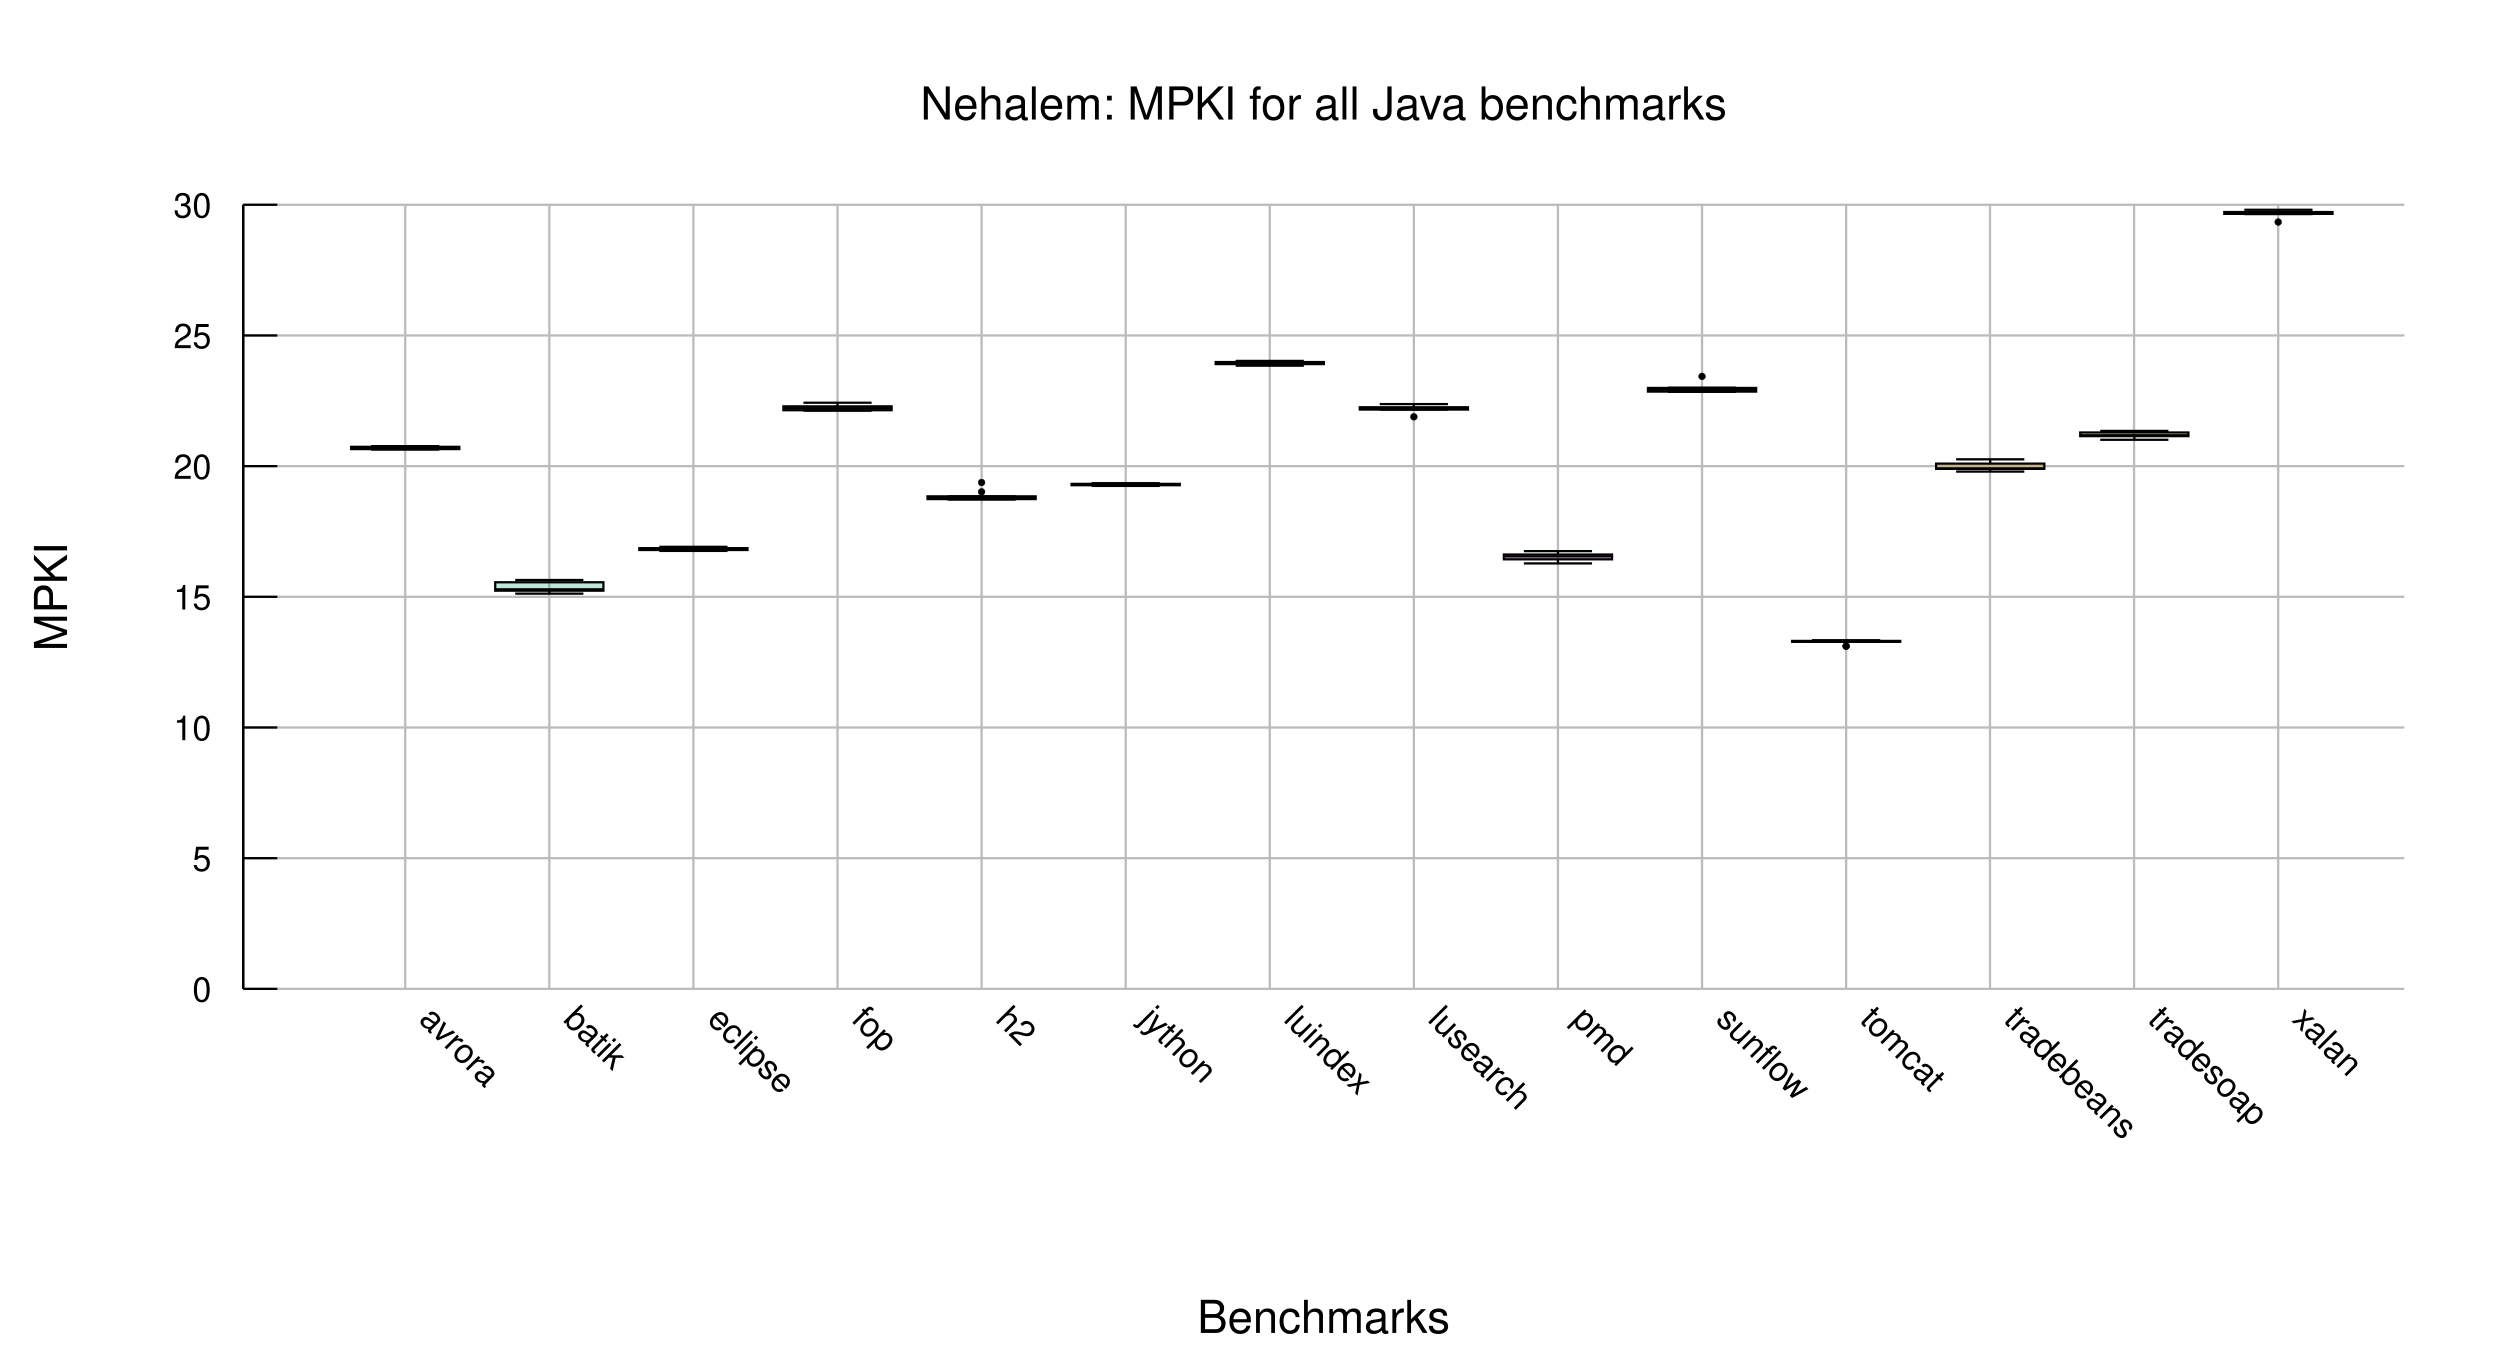
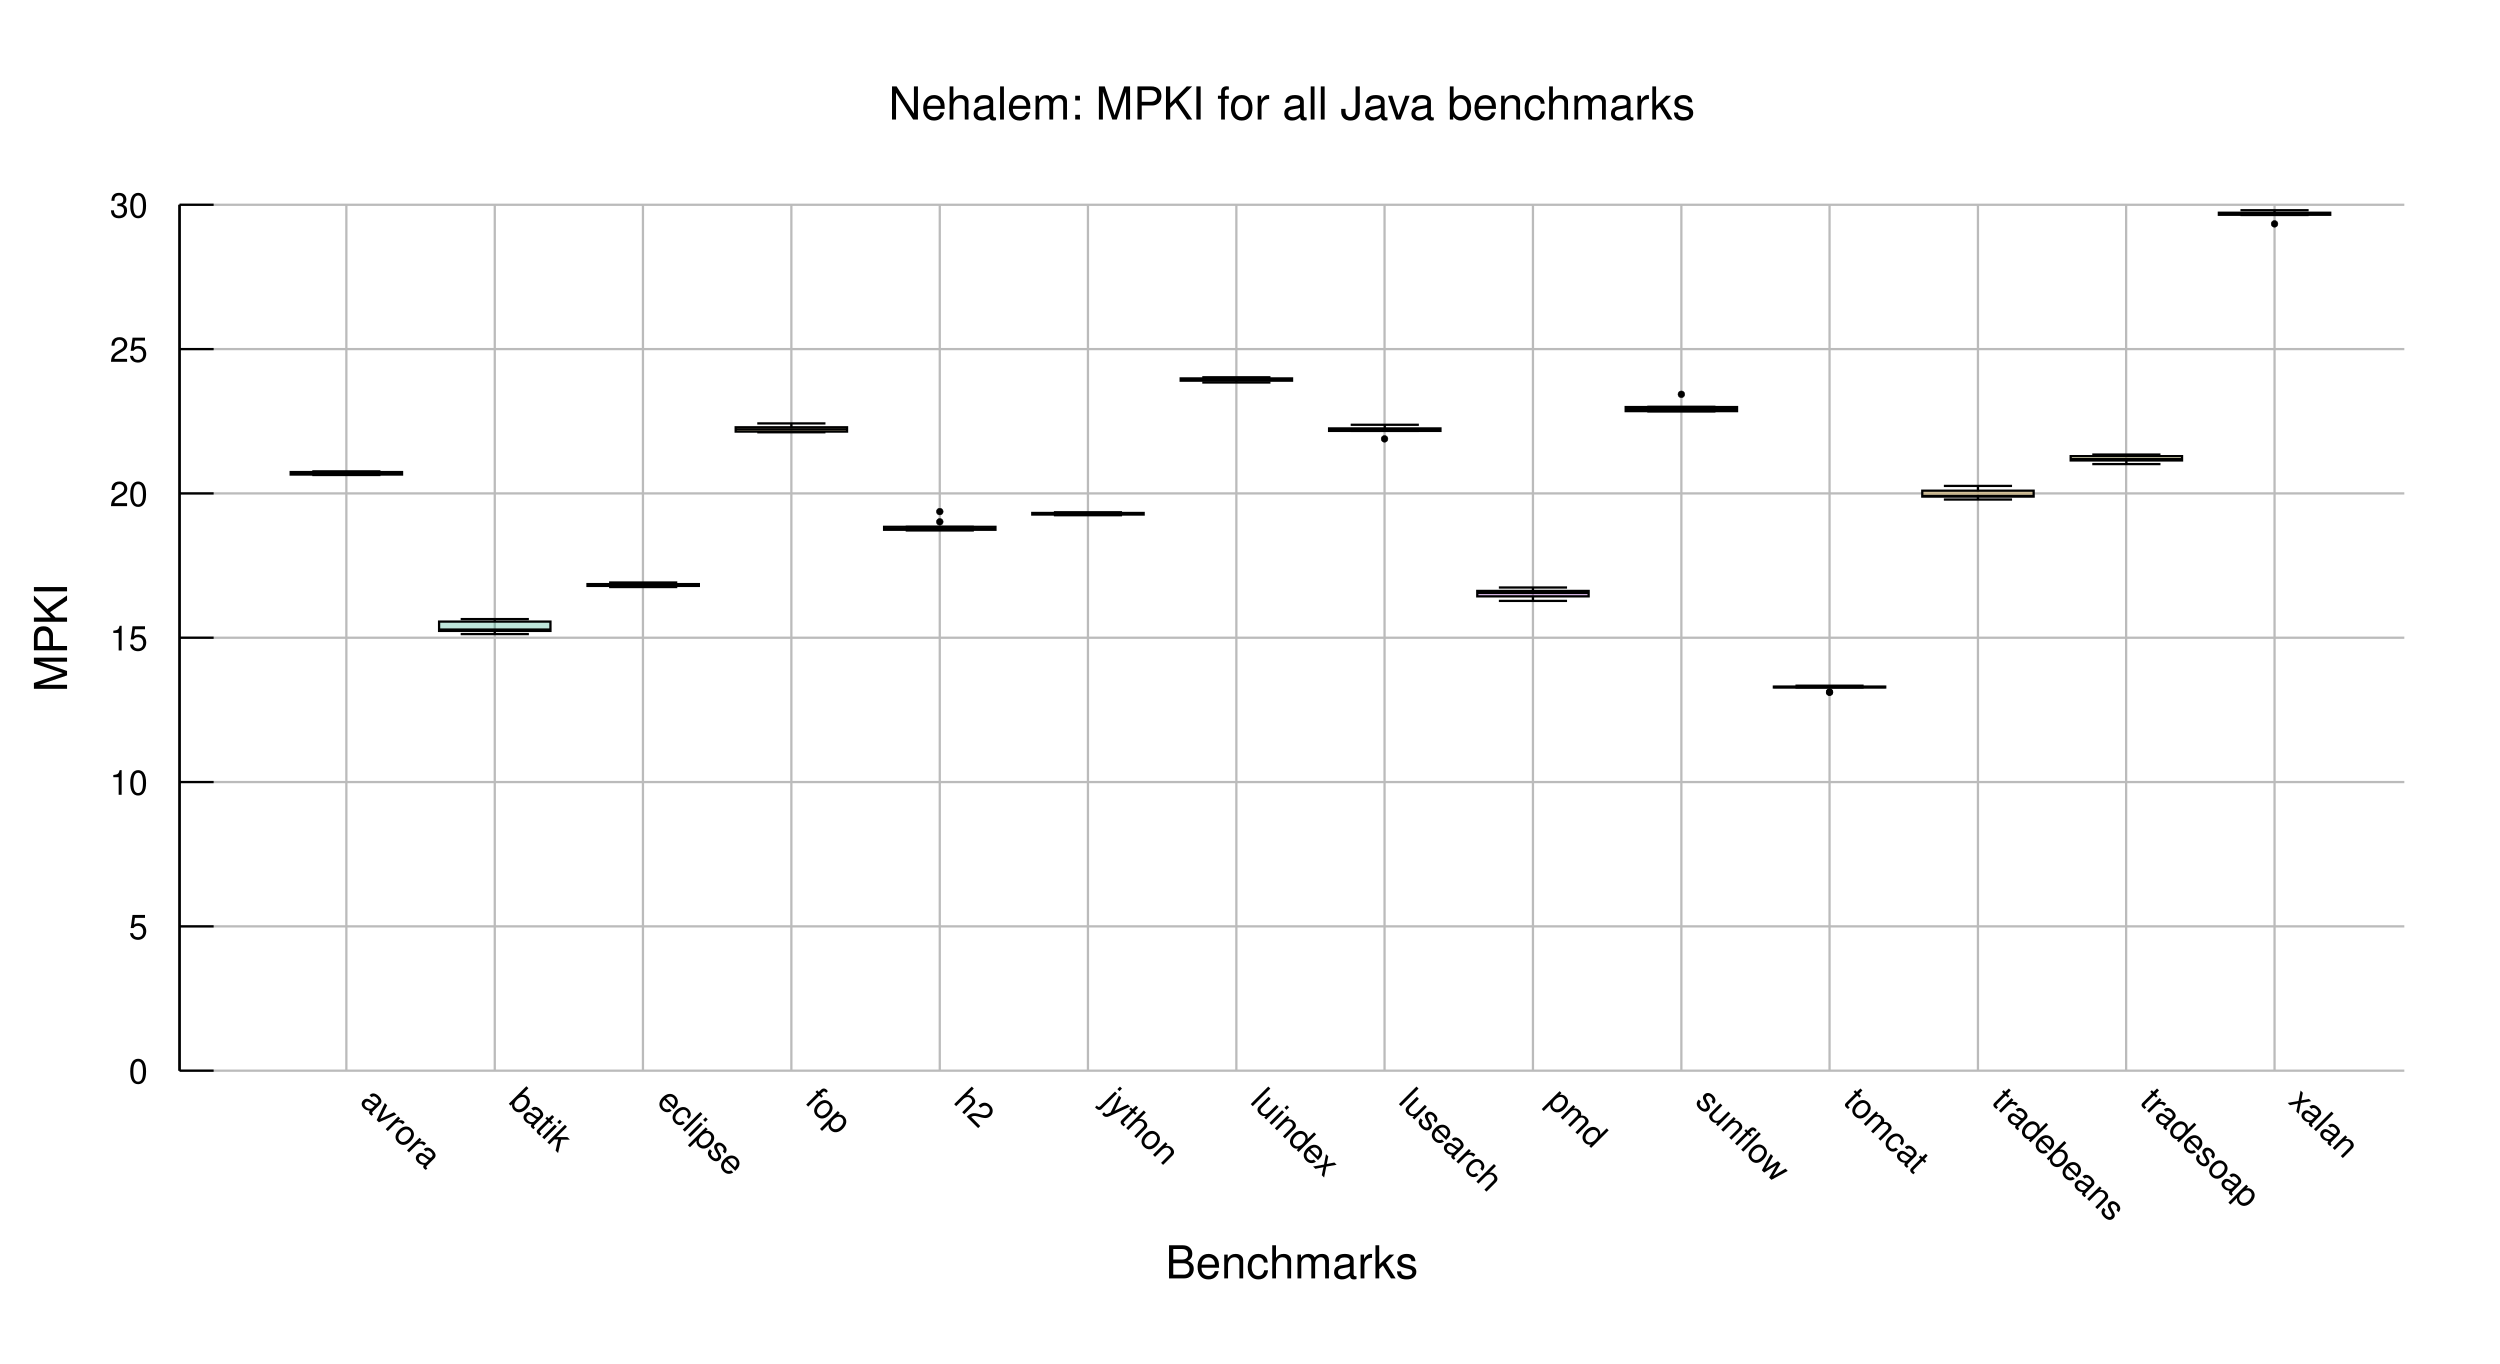
<svg xmlns="http://www.w3.org/2000/svg" xmlns:xlink="http://www.w3.org/1999/xlink" width="1100" height="600" viewBox="0 0 1100 600">
  <g id="gnuplot_canvas">
    <rect x="0" y="0" width="1100" height="600" fill="none" />
    <defs>
      <circle id="gpDot" r="0.5" stroke-width="0.5" />
      <path id="gpPt0" stroke-width="0.133" stroke="currentColor" d="M-1,0 h2 M0,-1 v2" />
      <path id="gpPt1" stroke-width="0.133" stroke="currentColor" d="M-1,-1 L1,1 M1,-1 L-1,1" />
      <path id="gpPt2" stroke-width="0.133" stroke="currentColor" d="M-1,0 L1,0 M0,-1 L0,1 M-1,-1 L1,1 M-1,1 L1,-1" />
      <rect id="gpPt3" stroke-width="0.133" stroke="currentColor" x="-1" y="-1" width="2" height="2" />
      <rect id="gpPt4" stroke-width="0.133" stroke="currentColor" fill="currentColor" x="-1" y="-1" width="2" height="2" />
      <circle id="gpPt5" stroke-width="0.133" stroke="currentColor" cx="0" cy="0" r="1" />
      <use xlink:href="#gpPt5" id="gpPt6" fill="currentColor" stroke="none" />
      <path id="gpPt7" stroke-width="0.133" stroke="currentColor" d="M0,-1.33 L-1.33,0.67 L1.33,0.67 z" />
      <use xlink:href="#gpPt7" id="gpPt8" fill="currentColor" stroke="none" />
      <use xlink:href="#gpPt7" id="gpPt9" stroke="currentColor" transform="rotate(180)" />
      <use xlink:href="#gpPt9" id="gpPt10" fill="currentColor" stroke="none" />
      <use xlink:href="#gpPt3" id="gpPt11" stroke="currentColor" transform="rotate(45)" />
      <use xlink:href="#gpPt11" id="gpPt12" fill="currentColor" stroke="none" />
      <path id="gpPt13" stroke-width="0.133" stroke="currentColor" d="M0,1.330 L1.265,0.411 L0.782,-1.067 L-0.782,-1.076 L-1.265,0.411 z" />
      <use xlink:href="#gpPt13" id="gpPt14" fill="currentColor" stroke="none" />
      <filter id="textbox" filterUnits="objectBoundingBox" x="0" y="0" height="1" width="1">
        <feFlood flood-color="white" flood-opacity="1" result="bgnd" />
        <feComposite in="SourceGraphic" in2="bgnd" operator="atop" />
      </filter>
      <filter id="greybox" filterUnits="objectBoundingBox" x="0" y="0" height="1" width="1">
        <feFlood flood-color="lightgrey" flood-opacity="1" result="grey" />
        <feComposite in="SourceGraphic" in2="grey" operator="atop" />
      </filter>
    </defs>
    <g fill="none" color="white" stroke="black" stroke-width="1.00" stroke-linecap="butt" stroke-linejoin="miter">
</g>
    <g fill="none" color="black" stroke="currentColor" stroke-width="1.00" stroke-linecap="butt" stroke-linejoin="miter">
</g>
    <g fill="none" color="black" stroke="currentColor" stroke-width="1.00" stroke-linecap="butt" stroke-linejoin="miter">
-       <path stroke="rgb(187, 187, 187)" class="gridline" d="M107.0,435.1 L1057.9,435.1  " />
-     </g>
-     <g fill="none" color="black" stroke="currentColor" stroke-width="1.00" stroke-linecap="butt" stroke-linejoin="miter">
-       <path stroke="black" d="M107.0,435.1 L122.0,435.1  " />
-       <g transform="translate(93.0,440.7)" stroke="none" fill="black" font-family="Helvetica" font-size="15.00" text-anchor="end">
+       <path stroke="rgb(187, 187, 187)" class="gridline" d="M79.0,471.1 L1057.9,471.1  " />
+     </g>
+     <g fill="none" color="black" stroke="currentColor" stroke-width="1.00" stroke-linecap="butt" stroke-linejoin="miter">
+       <path stroke="black" d="M79.0,471.1 L94.0,471.1  " />
+       <g transform="translate(65.0,476.7)" stroke="none" fill="black" font-family="Helvetica" font-size="15.00" text-anchor="end">
        <text>
          <tspan font-family="Helvetica"> 0</tspan>
        </text>
      </g>
    </g>
    <g fill="none" color="black" stroke="currentColor" stroke-width="1.00" stroke-linecap="butt" stroke-linejoin="miter">
</g>
    <g fill="none" color="black" stroke="currentColor" stroke-width="1.00" stroke-linecap="butt" stroke-linejoin="miter">
-       <path stroke="rgb(187, 187, 187)" class="gridline" d="M107.0,377.6 L1057.9,377.6  " />
-     </g>
-     <g fill="none" color="black" stroke="currentColor" stroke-width="1.00" stroke-linecap="butt" stroke-linejoin="miter">
-       <path stroke="black" d="M107.0,377.6 L122.0,377.6  " />
-       <g transform="translate(93.0,383.2)" stroke="none" fill="black" font-family="Helvetica" font-size="15.00" text-anchor="end">
+       <path stroke="rgb(187, 187, 187)" class="gridline" d="M79.0,407.6 L1057.9,407.6  " />
+     </g>
+     <g fill="none" color="black" stroke="currentColor" stroke-width="1.00" stroke-linecap="butt" stroke-linejoin="miter">
+       <path stroke="black" d="M79.0,407.6 L94.0,407.6  " />
+       <g transform="translate(65.0,413.2)" stroke="none" fill="black" font-family="Helvetica" font-size="15.00" text-anchor="end">
        <text>
          <tspan font-family="Helvetica"> 5</tspan>
        </text>
      </g>
    </g>
    <g fill="none" color="black" stroke="currentColor" stroke-width="1.00" stroke-linecap="butt" stroke-linejoin="miter">
</g>
    <g fill="none" color="black" stroke="currentColor" stroke-width="1.00" stroke-linecap="butt" stroke-linejoin="miter">
-       <path stroke="rgb(187, 187, 187)" class="gridline" d="M107.0,320.1 L1057.9,320.1  " />
-     </g>
-     <g fill="none" color="black" stroke="currentColor" stroke-width="1.00" stroke-linecap="butt" stroke-linejoin="miter">
-       <path stroke="black" d="M107.0,320.1 L122.0,320.1  " />
-       <g transform="translate(93.0,325.7)" stroke="none" fill="black" font-family="Helvetica" font-size="15.00" text-anchor="end">
+       <path stroke="rgb(187, 187, 187)" class="gridline" d="M79.0,344.1 L1057.9,344.1  " />
+     </g>
+     <g fill="none" color="black" stroke="currentColor" stroke-width="1.00" stroke-linecap="butt" stroke-linejoin="miter">
+       <path stroke="black" d="M79.0,344.1 L94.0,344.1  " />
+       <g transform="translate(65.0,349.7)" stroke="none" fill="black" font-family="Helvetica" font-size="15.00" text-anchor="end">
        <text>
          <tspan font-family="Helvetica"> 10</tspan>
        </text>
      </g>
    </g>
    <g fill="none" color="black" stroke="currentColor" stroke-width="1.00" stroke-linecap="butt" stroke-linejoin="miter">
</g>
    <g fill="none" color="black" stroke="currentColor" stroke-width="1.00" stroke-linecap="butt" stroke-linejoin="miter">
-       <path stroke="rgb(187, 187, 187)" class="gridline" d="M107.0,262.6 L1057.9,262.6  " />
-     </g>
-     <g fill="none" color="black" stroke="currentColor" stroke-width="1.00" stroke-linecap="butt" stroke-linejoin="miter">
-       <path stroke="black" d="M107.0,262.6 L122.0,262.6  " />
-       <g transform="translate(93.0,268.2)" stroke="none" fill="black" font-family="Helvetica" font-size="15.00" text-anchor="end">
+       <path stroke="rgb(187, 187, 187)" class="gridline" d="M79.0,280.6 L1057.9,280.6  " />
+     </g>
+     <g fill="none" color="black" stroke="currentColor" stroke-width="1.00" stroke-linecap="butt" stroke-linejoin="miter">
+       <path stroke="black" d="M79.0,280.6 L94.0,280.6  " />
+       <g transform="translate(65.0,286.2)" stroke="none" fill="black" font-family="Helvetica" font-size="15.00" text-anchor="end">
        <text>
          <tspan font-family="Helvetica"> 15</tspan>
        </text>
      </g>
    </g>
    <g fill="none" color="black" stroke="currentColor" stroke-width="1.00" stroke-linecap="butt" stroke-linejoin="miter">
</g>
    <g fill="none" color="black" stroke="currentColor" stroke-width="1.00" stroke-linecap="butt" stroke-linejoin="miter">
-       <path stroke="rgb(187, 187, 187)" class="gridline" d="M107.0,205.1 L1057.9,205.1  " />
-     </g>
-     <g fill="none" color="black" stroke="currentColor" stroke-width="1.00" stroke-linecap="butt" stroke-linejoin="miter">
-       <path stroke="black" d="M107.0,205.1 L122.0,205.1  " />
-       <g transform="translate(93.0,210.7)" stroke="none" fill="black" font-family="Helvetica" font-size="15.00" text-anchor="end">
+       <path stroke="rgb(187, 187, 187)" class="gridline" d="M79.0,217.1 L1057.9,217.1  " />
+     </g>
+     <g fill="none" color="black" stroke="currentColor" stroke-width="1.00" stroke-linecap="butt" stroke-linejoin="miter">
+       <path stroke="black" d="M79.0,217.1 L94.0,217.1  " />
+       <g transform="translate(65.0,222.7)" stroke="none" fill="black" font-family="Helvetica" font-size="15.00" text-anchor="end">
        <text>
          <tspan font-family="Helvetica"> 20</tspan>
        </text>
      </g>
    </g>
    <g fill="none" color="black" stroke="currentColor" stroke-width="1.00" stroke-linecap="butt" stroke-linejoin="miter">
</g>
    <g fill="none" color="black" stroke="currentColor" stroke-width="1.00" stroke-linecap="butt" stroke-linejoin="miter">
-       <path stroke="rgb(187, 187, 187)" class="gridline" d="M107.0,147.6 L1057.9,147.6  " />
-     </g>
-     <g fill="none" color="black" stroke="currentColor" stroke-width="1.00" stroke-linecap="butt" stroke-linejoin="miter">
-       <path stroke="black" d="M107.0,147.6 L122.0,147.6  " />
-       <g transform="translate(93.0,153.2)" stroke="none" fill="black" font-family="Helvetica" font-size="15.00" text-anchor="end">
+       <path stroke="rgb(187, 187, 187)" class="gridline" d="M79.0,153.6 L1057.9,153.6  " />
+     </g>
+     <g fill="none" color="black" stroke="currentColor" stroke-width="1.00" stroke-linecap="butt" stroke-linejoin="miter">
+       <path stroke="black" d="M79.0,153.6 L94.0,153.6  " />
+       <g transform="translate(65.0,159.2)" stroke="none" fill="black" font-family="Helvetica" font-size="15.00" text-anchor="end">
        <text>
          <tspan font-family="Helvetica"> 25</tspan>
        </text>
      </g>
    </g>
    <g fill="none" color="black" stroke="currentColor" stroke-width="1.00" stroke-linecap="butt" stroke-linejoin="miter">
</g>
    <g fill="none" color="black" stroke="currentColor" stroke-width="1.00" stroke-linecap="butt" stroke-linejoin="miter">
-       <path stroke="rgb(187, 187, 187)" class="gridline" d="M107.0,90.1 L1057.9,90.1  " />
-     </g>
-     <g fill="none" color="black" stroke="currentColor" stroke-width="1.00" stroke-linecap="butt" stroke-linejoin="miter">
-       <path stroke="black" d="M107.0,90.1 L122.0,90.1  " />
-       <g transform="translate(93.0,95.7)" stroke="none" fill="black" font-family="Helvetica" font-size="15.00" text-anchor="end">
+       <path stroke="rgb(187, 187, 187)" class="gridline" d="M79.0,90.1 L1057.9,90.1  " />
+     </g>
+     <g fill="none" color="black" stroke="currentColor" stroke-width="1.00" stroke-linecap="butt" stroke-linejoin="miter">
+       <path stroke="black" d="M79.0,90.1 L94.0,90.1  " />
+       <g transform="translate(65.0,95.7)" stroke="none" fill="black" font-family="Helvetica" font-size="15.00" text-anchor="end">
        <text>
          <tspan font-family="Helvetica"> 30</tspan>
        </text>
      </g>
    </g>
    <g fill="none" color="black" stroke="currentColor" stroke-width="1.00" stroke-linecap="butt" stroke-linejoin="miter">
</g>
    <g fill="none" color="black" stroke="currentColor" stroke-width="1.00" stroke-linecap="butt" stroke-linejoin="miter">
-       <path stroke="rgb(187, 187, 187)" class="gridline" d="M178.3,435.1 L178.3,90.1  " />
-     </g>
-     <g fill="none" color="black" stroke="currentColor" stroke-width="1.00" stroke-linecap="butt" stroke-linejoin="miter">
-       <path stroke="black" d="M178.3,435.1  " />
-       <g transform="translate(183.9,449.1) rotate(45)" stroke="none" fill="black" font-family="Helvetica" font-size="15.00" text-anchor="start">
+       <path stroke="rgb(187, 187, 187)" class="gridline" d="M152.4,471.1 L152.4,90.1  " />
+     </g>
+     <g fill="none" color="black" stroke="currentColor" stroke-width="1.00" stroke-linecap="butt" stroke-linejoin="miter">
+       <path stroke="black" d="M152.4,471.1  " />
+       <g transform="translate(158.0,485.1) rotate(45)" stroke="none" fill="black" font-family="Helvetica" font-size="15.00" text-anchor="start">
        <text>avrora</text>
      </g>
    </g>
    <g fill="none" color="black" stroke="currentColor" stroke-width="1.00" stroke-linecap="butt" stroke-linejoin="miter">
</g>
    <g fill="none" color="black" stroke="currentColor" stroke-width="1.00" stroke-linecap="butt" stroke-linejoin="miter">
-       <path stroke="rgb(187, 187, 187)" class="gridline" d="M241.7,435.1 L241.7,90.1  " />
-     </g>
-     <g fill="none" color="black" stroke="currentColor" stroke-width="1.00" stroke-linecap="butt" stroke-linejoin="miter">
-       <path stroke="black" d="M241.7,435.1  " />
-       <g transform="translate(247.3,449.1) rotate(45)" stroke="none" fill="black" font-family="Helvetica" font-size="15.00" text-anchor="start">
+       <path stroke="rgb(187, 187, 187)" class="gridline" d="M217.7,471.1 L217.7,90.1  " />
+     </g>
+     <g fill="none" color="black" stroke="currentColor" stroke-width="1.00" stroke-linecap="butt" stroke-linejoin="miter">
+       <path stroke="black" d="M217.7,471.1  " />
+       <g transform="translate(223.3,485.1) rotate(45)" stroke="none" fill="black" font-family="Helvetica" font-size="15.00" text-anchor="start">
        <text>batik</text>
      </g>
    </g>
    <g fill="none" color="black" stroke="currentColor" stroke-width="1.00" stroke-linecap="butt" stroke-linejoin="miter">
</g>
    <g fill="none" color="black" stroke="currentColor" stroke-width="1.00" stroke-linecap="butt" stroke-linejoin="miter">
-       <path stroke="rgb(187, 187, 187)" class="gridline" d="M305.1,435.1 L305.1,90.1  " />
-     </g>
-     <g fill="none" color="black" stroke="currentColor" stroke-width="1.00" stroke-linecap="butt" stroke-linejoin="miter">
-       <path stroke="black" d="M305.1,435.1  " />
-       <g transform="translate(310.7,449.1) rotate(45)" stroke="none" fill="black" font-family="Helvetica" font-size="15.00" text-anchor="start">
+       <path stroke="rgb(187, 187, 187)" class="gridline" d="M282.9,471.1 L282.9,90.1  " />
+     </g>
+     <g fill="none" color="black" stroke="currentColor" stroke-width="1.00" stroke-linecap="butt" stroke-linejoin="miter">
+       <path stroke="black" d="M282.9,471.1  " />
+       <g transform="translate(288.5,485.1) rotate(45)" stroke="none" fill="black" font-family="Helvetica" font-size="15.00" text-anchor="start">
        <text>eclipse</text>
      </g>
    </g>
    <g fill="none" color="black" stroke="currentColor" stroke-width="1.00" stroke-linecap="butt" stroke-linejoin="miter">
</g>
    <g fill="none" color="black" stroke="currentColor" stroke-width="1.00" stroke-linecap="butt" stroke-linejoin="miter">
-       <path stroke="rgb(187, 187, 187)" class="gridline" d="M368.5,435.1 L368.5,90.1  " />
-     </g>
-     <g fill="none" color="black" stroke="currentColor" stroke-width="1.00" stroke-linecap="butt" stroke-linejoin="miter">
-       <path stroke="black" d="M368.5,435.1  " />
-       <g transform="translate(374.1,449.1) rotate(45)" stroke="none" fill="black" font-family="Helvetica" font-size="15.00" text-anchor="start">
+       <path stroke="rgb(187, 187, 187)" class="gridline" d="M348.2,471.1 L348.2,90.1  " />
+     </g>
+     <g fill="none" color="black" stroke="currentColor" stroke-width="1.00" stroke-linecap="butt" stroke-linejoin="miter">
+       <path stroke="black" d="M348.2,471.1  " />
+       <g transform="translate(353.8,485.1) rotate(45)" stroke="none" fill="black" font-family="Helvetica" font-size="15.00" text-anchor="start">
        <text>fop</text>
      </g>
    </g>
    <g fill="none" color="black" stroke="currentColor" stroke-width="1.00" stroke-linecap="butt" stroke-linejoin="miter">
</g>
    <g fill="none" color="black" stroke="currentColor" stroke-width="1.00" stroke-linecap="butt" stroke-linejoin="miter">
-       <path stroke="rgb(187, 187, 187)" class="gridline" d="M431.9,435.1 L431.9,90.1  " />
-     </g>
-     <g fill="none" color="black" stroke="currentColor" stroke-width="1.00" stroke-linecap="butt" stroke-linejoin="miter">
-       <path stroke="black" d="M431.9,435.1  " />
-       <g transform="translate(437.5,449.1) rotate(45)" stroke="none" fill="black" font-family="Helvetica" font-size="15.00" text-anchor="start">
+       <path stroke="rgb(187, 187, 187)" class="gridline" d="M413.5,471.1 L413.5,90.1  " />
+     </g>
+     <g fill="none" color="black" stroke="currentColor" stroke-width="1.00" stroke-linecap="butt" stroke-linejoin="miter">
+       <path stroke="black" d="M413.5,471.1  " />
+       <g transform="translate(419.1,485.1) rotate(45)" stroke="none" fill="black" font-family="Helvetica" font-size="15.00" text-anchor="start">
        <text>h2</text>
      </g>
    </g>
    <g fill="none" color="black" stroke="currentColor" stroke-width="1.00" stroke-linecap="butt" stroke-linejoin="miter">
</g>
    <g fill="none" color="black" stroke="currentColor" stroke-width="1.00" stroke-linecap="butt" stroke-linejoin="miter">
-       <path stroke="rgb(187, 187, 187)" class="gridline" d="M495.3,435.1 L495.3,90.1  " />
-     </g>
-     <g fill="none" color="black" stroke="currentColor" stroke-width="1.00" stroke-linecap="butt" stroke-linejoin="miter">
-       <path stroke="black" d="M495.3,435.1  " />
-       <g transform="translate(500.9,449.1) rotate(45)" stroke="none" fill="black" font-family="Helvetica" font-size="15.00" text-anchor="start">
+       <path stroke="rgb(187, 187, 187)" class="gridline" d="M478.7,471.1 L478.7,90.1  " />
+     </g>
+     <g fill="none" color="black" stroke="currentColor" stroke-width="1.00" stroke-linecap="butt" stroke-linejoin="miter">
+       <path stroke="black" d="M478.7,471.1  " />
+       <g transform="translate(484.3,485.1) rotate(45)" stroke="none" fill="black" font-family="Helvetica" font-size="15.00" text-anchor="start">
        <text>jython</text>
      </g>
    </g>
    <g fill="none" color="black" stroke="currentColor" stroke-width="1.00" stroke-linecap="butt" stroke-linejoin="miter">
</g>
    <g fill="none" color="black" stroke="currentColor" stroke-width="1.00" stroke-linecap="butt" stroke-linejoin="miter">
-       <path stroke="rgb(187, 187, 187)" class="gridline" d="M558.7,435.1 L558.7,90.1  " />
-     </g>
-     <g fill="none" color="black" stroke="currentColor" stroke-width="1.00" stroke-linecap="butt" stroke-linejoin="miter">
-       <path stroke="black" d="M558.7,435.1  " />
-       <g transform="translate(564.3,449.1) rotate(45)" stroke="none" fill="black" font-family="Helvetica" font-size="15.00" text-anchor="start">
+       <path stroke="rgb(187, 187, 187)" class="gridline" d="M544.0,471.1 L544.0,90.1  " />
+     </g>
+     <g fill="none" color="black" stroke="currentColor" stroke-width="1.00" stroke-linecap="butt" stroke-linejoin="miter">
+       <path stroke="black" d="M544.0,471.1  " />
+       <g transform="translate(549.6,485.1) rotate(45)" stroke="none" fill="black" font-family="Helvetica" font-size="15.00" text-anchor="start">
        <text>luindex</text>
      </g>
    </g>
    <g fill="none" color="black" stroke="currentColor" stroke-width="1.00" stroke-linecap="butt" stroke-linejoin="miter">
</g>
    <g fill="none" color="black" stroke="currentColor" stroke-width="1.00" stroke-linecap="butt" stroke-linejoin="miter">
-       <path stroke="rgb(187, 187, 187)" class="gridline" d="M622.1,435.1 L622.1,90.1  " />
-     </g>
-     <g fill="none" color="black" stroke="currentColor" stroke-width="1.00" stroke-linecap="butt" stroke-linejoin="miter">
-       <path stroke="black" d="M622.1,435.1  " />
-       <g transform="translate(627.7,449.1) rotate(45)" stroke="none" fill="black" font-family="Helvetica" font-size="15.00" text-anchor="start">
+       <path stroke="rgb(187, 187, 187)" class="gridline" d="M609.2,471.1 L609.2,90.1  " />
+     </g>
+     <g fill="none" color="black" stroke="currentColor" stroke-width="1.00" stroke-linecap="butt" stroke-linejoin="miter">
+       <path stroke="black" d="M609.2,471.1  " />
+       <g transform="translate(614.8,485.1) rotate(45)" stroke="none" fill="black" font-family="Helvetica" font-size="15.00" text-anchor="start">
        <text>lusearch</text>
      </g>
    </g>
    <g fill="none" color="black" stroke="currentColor" stroke-width="1.00" stroke-linecap="butt" stroke-linejoin="miter">
</g>
    <g fill="none" color="black" stroke="currentColor" stroke-width="1.00" stroke-linecap="butt" stroke-linejoin="miter">
-       <path stroke="rgb(187, 187, 187)" class="gridline" d="M685.5,435.1 L685.5,90.1  " />
-     </g>
-     <g fill="none" color="black" stroke="currentColor" stroke-width="1.00" stroke-linecap="butt" stroke-linejoin="miter">
-       <path stroke="black" d="M685.5,435.1  " />
-       <g transform="translate(691.1,449.1) rotate(45)" stroke="none" fill="black" font-family="Helvetica" font-size="15.00" text-anchor="start">
+       <path stroke="rgb(187, 187, 187)" class="gridline" d="M674.5,471.1 L674.5,90.1  " />
+     </g>
+     <g fill="none" color="black" stroke="currentColor" stroke-width="1.00" stroke-linecap="butt" stroke-linejoin="miter">
+       <path stroke="black" d="M674.5,471.1  " />
+       <g transform="translate(680.1,485.1) rotate(45)" stroke="none" fill="black" font-family="Helvetica" font-size="15.00" text-anchor="start">
        <text>pmd</text>
      </g>
    </g>
    <g fill="none" color="black" stroke="currentColor" stroke-width="1.00" stroke-linecap="butt" stroke-linejoin="miter">
</g>
    <g fill="none" color="black" stroke="currentColor" stroke-width="1.00" stroke-linecap="butt" stroke-linejoin="miter">
-       <path stroke="rgb(187, 187, 187)" class="gridline" d="M748.9,435.1 L748.9,90.1  " />
-     </g>
-     <g fill="none" color="black" stroke="currentColor" stroke-width="1.00" stroke-linecap="butt" stroke-linejoin="miter">
-       <path stroke="black" d="M748.9,435.1  " />
-       <g transform="translate(754.5,449.1) rotate(45)" stroke="none" fill="black" font-family="Helvetica" font-size="15.00" text-anchor="start">
+       <path stroke="rgb(187, 187, 187)" class="gridline" d="M739.8,471.1 L739.8,90.1  " />
+     </g>
+     <g fill="none" color="black" stroke="currentColor" stroke-width="1.00" stroke-linecap="butt" stroke-linejoin="miter">
+       <path stroke="black" d="M739.8,471.1  " />
+       <g transform="translate(745.4,485.1) rotate(45)" stroke="none" fill="black" font-family="Helvetica" font-size="15.00" text-anchor="start">
        <text>sunflow</text>
      </g>
    </g>
    <g fill="none" color="black" stroke="currentColor" stroke-width="1.00" stroke-linecap="butt" stroke-linejoin="miter">
</g>
    <g fill="none" color="black" stroke="currentColor" stroke-width="1.00" stroke-linecap="butt" stroke-linejoin="miter">
-       <path stroke="rgb(187, 187, 187)" class="gridline" d="M812.3,435.1 L812.3,90.1  " />
-     </g>
-     <g fill="none" color="black" stroke="currentColor" stroke-width="1.00" stroke-linecap="butt" stroke-linejoin="miter">
-       <path stroke="black" d="M812.3,435.1  " />
-       <g transform="translate(817.9,449.1) rotate(45)" stroke="none" fill="black" font-family="Helvetica" font-size="15.00" text-anchor="start">
+       <path stroke="rgb(187, 187, 187)" class="gridline" d="M805.0,471.1 L805.0,90.1  " />
+     </g>
+     <g fill="none" color="black" stroke="currentColor" stroke-width="1.00" stroke-linecap="butt" stroke-linejoin="miter">
+       <path stroke="black" d="M805.0,471.1  " />
+       <g transform="translate(810.6,485.1) rotate(45)" stroke="none" fill="black" font-family="Helvetica" font-size="15.00" text-anchor="start">
        <text>tomcat</text>
      </g>
    </g>
    <g fill="none" color="black" stroke="currentColor" stroke-width="1.00" stroke-linecap="butt" stroke-linejoin="miter">
</g>
    <g fill="none" color="black" stroke="currentColor" stroke-width="1.00" stroke-linecap="butt" stroke-linejoin="miter">
-       <path stroke="rgb(187, 187, 187)" class="gridline" d="M875.6,435.1 L875.6,90.1  " />
-     </g>
-     <g fill="none" color="black" stroke="currentColor" stroke-width="1.00" stroke-linecap="butt" stroke-linejoin="miter">
-       <path stroke="black" d="M875.6,435.1  " />
-       <g transform="translate(881.2,449.1) rotate(45)" stroke="none" fill="black" font-family="Helvetica" font-size="15.00" text-anchor="start">
+       <path stroke="rgb(187, 187, 187)" class="gridline" d="M870.3,471.1 L870.3,90.1  " />
+     </g>
+     <g fill="none" color="black" stroke="currentColor" stroke-width="1.00" stroke-linecap="butt" stroke-linejoin="miter">
+       <path stroke="black" d="M870.3,471.1  " />
+       <g transform="translate(875.9,485.1) rotate(45)" stroke="none" fill="black" font-family="Helvetica" font-size="15.00" text-anchor="start">
        <text>tradebeans</text>
      </g>
    </g>
    <g fill="none" color="black" stroke="currentColor" stroke-width="1.00" stroke-linecap="butt" stroke-linejoin="miter">
</g>
    <g fill="none" color="black" stroke="currentColor" stroke-width="1.00" stroke-linecap="butt" stroke-linejoin="miter">
-       <path stroke="rgb(187, 187, 187)" class="gridline" d="M939.0,435.1 L939.0,90.1  " />
-     </g>
-     <g fill="none" color="black" stroke="currentColor" stroke-width="1.00" stroke-linecap="butt" stroke-linejoin="miter">
-       <path stroke="black" d="M939.0,435.1  " />
-       <g transform="translate(944.6,449.1) rotate(45)" stroke="none" fill="black" font-family="Helvetica" font-size="15.00" text-anchor="start">
+       <path stroke="rgb(187, 187, 187)" class="gridline" d="M935.5,471.1 L935.5,90.1  " />
+     </g>
+     <g fill="none" color="black" stroke="currentColor" stroke-width="1.00" stroke-linecap="butt" stroke-linejoin="miter">
+       <path stroke="black" d="M935.5,471.1  " />
+       <g transform="translate(941.1,485.1) rotate(45)" stroke="none" fill="black" font-family="Helvetica" font-size="15.00" text-anchor="start">
        <text>tradesoap</text>
      </g>
    </g>
    <g fill="none" color="black" stroke="currentColor" stroke-width="1.00" stroke-linecap="butt" stroke-linejoin="miter">
</g>
    <g fill="none" color="black" stroke="currentColor" stroke-width="1.00" stroke-linecap="butt" stroke-linejoin="miter">
-       <path stroke="rgb(187, 187, 187)" class="gridline" d="M1002.4,435.1 L1002.4,90.1  " />
-     </g>
-     <g fill="none" color="black" stroke="currentColor" stroke-width="1.00" stroke-linecap="butt" stroke-linejoin="miter">
-       <path stroke="black" d="M1002.4,435.1  " />
-       <g transform="translate(1008.0,449.1) rotate(45)" stroke="none" fill="black" font-family="Helvetica" font-size="15.00" text-anchor="start">
+       <path stroke="rgb(187, 187, 187)" class="gridline" d="M1000.8,471.1 L1000.8,90.1  " />
+     </g>
+     <g fill="none" color="black" stroke="currentColor" stroke-width="1.00" stroke-linecap="butt" stroke-linejoin="miter">
+       <path stroke="black" d="M1000.8,471.1  " />
+       <g transform="translate(1006.4,485.1) rotate(45)" stroke="none" fill="black" font-family="Helvetica" font-size="15.00" text-anchor="start">
        <text>xalan</text>
      </g>
    </g>
    <g fill="none" color="black" stroke="currentColor" stroke-width="1.00" stroke-linecap="butt" stroke-linejoin="miter">
</g>
    <g fill="none" color="black" stroke="currentColor" stroke-width="1.00" stroke-linecap="butt" stroke-linejoin="miter">
-       <path stroke="black" d="M107.0,90.1 L107.0,435.1 M1057.9,435.1 M1057.9,90.1 M107.0,90.1  " />
-     </g>
-     <g fill="none" color="black" stroke="currentColor" stroke-width="1.00" stroke-linecap="butt" stroke-linejoin="miter">
-       <g transform="translate(29.5,262.6) rotate(270)" stroke="none" fill="black" font-family="Helvetica" font-size="20.00" text-anchor="middle">
+       <path stroke="black" d="M79.0,90.1 L79.0,471.1 M1057.9,471.1 M1057.9,90.1 M79.0,90.1  " />
+     </g>
+     <g fill="none" color="black" stroke="currentColor" stroke-width="1.00" stroke-linecap="butt" stroke-linejoin="miter">
+       <g transform="translate(29.5,280.6) rotate(270)" stroke="none" fill="black" font-family="Helvetica" font-size="20.00" text-anchor="middle">
        <text>
          <tspan font-family="Helvetica">MPKI</tspan>
        </text>
      </g>
    </g>
    <g fill="none" color="black" stroke="currentColor" stroke-width="1.00" stroke-linecap="butt" stroke-linejoin="miter">
-       <g transform="translate(582.4,586.5)" stroke="none" fill="black" font-family="Helvetica" font-size="20.00" text-anchor="middle">
+       <g transform="translate(568.4,562.5)" stroke="none" fill="black" font-family="Helvetica" font-size="20.00" text-anchor="middle">
        <text>
          <tspan font-family="Helvetica">Benchmarks</tspan>
        </text>
      </g>
    </g>
    <g fill="none" color="black" stroke="currentColor" stroke-width="1.00" stroke-linecap="butt" stroke-linejoin="miter">
-       <g transform="translate(582.4,52.6)" stroke="none" fill="black" font-family="Helvetica" font-size="20.00" text-anchor="middle">
+       <g transform="translate(568.4,52.6)" stroke="none" fill="black" font-family="Helvetica" font-size="20.00" text-anchor="middle">
        <text>Nehalem: MPKI for all Java benchmarks</text>
      </g>
    </g>
    <g id="gnuplot_plot_1">
      <g fill="none" color="black" stroke="currentColor" stroke-width="1.00" stroke-linecap="butt" stroke-linejoin="miter">
</g>
      <g fill="none" color="black" stroke="currentColor" stroke-width="1.00" stroke-linecap="butt" stroke-linejoin="miter">
        <g stroke="none" shape-rendering="crispEdges">
-           <polygon fill="rgb(148,   0, 211)" fill-opacity="0.25" points="154.5,197.6 202.1,197.6 202.1,196.6 154.5,196.6 " />
-         </g>
-         <path stroke="black" d="M178.3,197.8 L178.3,197.6 M178.3,196.6 L178.3,196.3 M154.5,197.6 L202.1,197.6 L202.1,196.6 L154.5,196.6   L154.5,197.6 Z  " />
-         <path stroke="black" d="M163.3,196.3 L193.3,196.3 M163.3,197.8 L193.3,197.8 M154.5,197.0 L202.1,197.0  " />
+           <polygon fill="rgb(148,   0, 211)" fill-opacity="0.25" points="127.9,208.8 176.9,208.8 176.9,207.7 127.9,207.7 " />
+         </g>
+         <path stroke="black" d="M152.4,209.0 L152.4,208.8 M152.4,207.7 L152.4,207.4 M127.9,208.8 L176.9,208.8 L176.9,207.7 L127.9,207.7   L127.9,208.8 Z  " />
+         <path stroke="black" d="M137.4,207.4 L167.4,207.4 M137.4,209.0 L167.4,209.0 M127.9,208.1 L176.9,208.1  " />
      </g>
    </g>
    <g id="gnuplot_plot_2">
      <g fill="none" color="black" stroke="currentColor" stroke-width="1.00" stroke-linecap="butt" stroke-linejoin="miter">
</g>
      <g fill="none" color="black" stroke="currentColor" stroke-width="1.00" stroke-linecap="butt" stroke-linejoin="miter">
        <g stroke="none" shape-rendering="crispEdges">
-           <polygon fill="rgb(  0, 158, 115)" fill-opacity="0.25" points="217.9,259.9 265.5,259.9 265.5,256.2 217.9,256.2 " />
-         </g>
-         <path stroke="black" d="M241.7,261.2 L241.7,259.9 M241.7,256.2 L241.7,255.2 M217.9,259.9 L265.5,259.9 L265.5,256.2 L217.9,256.2   L217.9,259.9 Z  " />
-         <path stroke="black" d="M226.7,255.2 L256.7,255.2 M226.7,261.2 L256.7,261.2 M217.9,259.3 L265.5,259.3  " />
+           <polygon fill="rgb(  0, 158, 115)" fill-opacity="0.25" points="193.2,277.6 242.2,277.6 242.2,273.5 193.2,273.5 " />
+         </g>
+         <path stroke="black" d="M217.7,279.0 L217.7,277.6 M217.7,273.5 L217.7,272.4 M193.2,277.6 L242.2,277.6 L242.2,273.5 L193.2,273.5   L193.2,277.6 Z  " />
+         <path stroke="black" d="M202.7,272.4 L232.7,272.4 M202.7,279.0 L232.7,279.0 M193.2,277.0 L242.2,277.0  " />
      </g>
    </g>
    <g id="gnuplot_plot_3">
      <g fill="none" color="black" stroke="currentColor" stroke-width="1.00" stroke-linecap="butt" stroke-linejoin="miter">
</g>
      <g fill="none" color="black" stroke="currentColor" stroke-width="1.00" stroke-linecap="butt" stroke-linejoin="miter">
        <g stroke="none" shape-rendering="crispEdges">
-           <polygon fill="rgb( 86, 180, 233)" fill-opacity="0.25" points="281.3,242.0 328.9,242.0 328.9,241.2 281.3,241.2 " />
-         </g>
-         <path stroke="black" d="M305.1,242.4 L305.1,242.0 M305.1,241.2 L305.1,240.6 M281.3,242.0 L328.9,242.0 L328.9,241.2 L281.3,241.2   L281.3,242.0 Z  " />
-         <path stroke="black" d="M290.1,240.6 L320.1,240.6 M290.1,242.4 L320.1,242.4 M281.3,241.4 L328.9,241.4  " />
+           <polygon fill="rgb( 86, 180, 233)" fill-opacity="0.25" points="258.5,257.8 307.5,257.8 307.5,257.0 258.5,257.0 " />
+         </g>
+         <path stroke="black" d="M283.0,258.3 L283.0,257.8 M283.0,257.0 L283.0,256.3 M258.5,257.8 L307.5,257.8 L307.5,257.0 L258.5,257.0   L258.5,257.8 Z  " />
+         <path stroke="black" d="M268.0,256.3 L298.0,256.3 M268.0,258.3 L298.0,258.3 M258.5,257.2 L307.5,257.2  " />
      </g>
    </g>
    <g id="gnuplot_plot_4">
      <g fill="none" color="black" stroke="currentColor" stroke-width="1.00" stroke-linecap="butt" stroke-linejoin="miter">
</g>
      <g fill="none" color="black" stroke="currentColor" stroke-width="1.00" stroke-linecap="butt" stroke-linejoin="miter">
        <g stroke="none" shape-rendering="crispEdges">
-           <polygon fill="rgb(230, 159,   0)" fill-opacity="0.25" points="344.7,180.5 392.3,180.5 392.3,178.8 344.7,178.8 " />
-         </g>
-         <path stroke="black" d="M368.5,180.7 L368.5,180.5 M368.5,178.8 L368.5,177.2 M344.7,180.5 L392.3,180.5 L392.3,178.8 L344.7,178.8   L344.7,180.5 Z  " />
-         <path stroke="black" d="M353.5,177.2 L383.5,177.2 M353.5,180.7 L383.5,180.7 M344.7,179.6 L392.3,179.6  " />
+           <polygon fill="rgb(230, 159,   0)" fill-opacity="0.25" points="323.7,189.9 372.7,189.9 372.7,188.0 323.7,188.0 " />
+         </g>
+         <path stroke="black" d="M348.2,190.2 L348.2,189.9 M348.2,188.0 L348.2,186.3 M323.7,189.9 L372.7,189.9 L372.7,188.0 L323.7,188.0   L323.7,189.9 Z  " />
+         <path stroke="black" d="M333.2,186.3 L363.2,186.3 M333.2,190.2 L363.2,190.2 M323.7,188.9 L372.7,188.9  " />
      </g>
    </g>
    <g id="gnuplot_plot_5">
      <g fill="none" color="black" stroke="currentColor" stroke-width="1.00" stroke-linecap="butt" stroke-linejoin="miter">
</g>
      <g fill="none" color="black" stroke="currentColor" stroke-width="1.00" stroke-linecap="butt" stroke-linejoin="miter">
        <g stroke="none" shape-rendering="crispEdges">
-           <polygon fill="rgb(240, 228,  66)" fill-opacity="0.25" points="408.1,219.6 455.7,219.6 455.7,218.4 408.1,218.4 " />
-         </g>
-         <path stroke="black" d="M431.9,219.8 L431.9,219.6 M431.9,218.4 M408.1,219.6 L455.7,219.6 L455.7,218.4 L408.1,218.4 L408.1,219.6   Z  " />
-         <path stroke="black" d="M416.9,218.4 L446.9,218.4 M416.9,219.8 L446.9,219.8 M408.1,219.1 L455.7,219.1  " />
-         <use xlink:href="#gpPt6" transform="translate(431.9,216.4) scale(1.50)" color="black" />
-         <use xlink:href="#gpPt6" transform="translate(431.9,212.3) scale(1.50)" color="black" />
+           <polygon fill="rgb(240, 228,  66)" fill-opacity="0.25" points="389.0,233.1 438.0,233.1 438.0,231.8 389.0,231.8 " />
+         </g>
+         <path stroke="black" d="M413.5,233.4 L413.5,233.1 M413.5,231.8 M389.0,233.1 L438.0,233.1 L438.0,231.8 L389.0,231.8 L389.0,233.1   Z  " />
+         <path stroke="black" d="M398.5,231.8 L428.5,231.8 M398.5,233.4 L428.5,233.4 M389.0,232.6 L438.0,232.6  " />
+         <use xlink:href="#gpPt6" transform="translate(413.5,229.6) scale(1.50)" color="black" />
+         <use xlink:href="#gpPt6" transform="translate(413.5,225.1) scale(1.50)" color="black" />
      </g>
    </g>
    <g id="gnuplot_plot_6">
      <g fill="none" color="black" stroke="currentColor" stroke-width="1.00" stroke-linecap="butt" stroke-linejoin="miter">
</g>
      <g fill="none" color="black" stroke="currentColor" stroke-width="1.00" stroke-linecap="butt" stroke-linejoin="miter">
        <g stroke="none" shape-rendering="crispEdges">
-           <polygon fill="rgb(  0, 114, 178)" fill-opacity="0.25" points="471.5,213.5 519.1,213.5 519.1,212.9 471.5,212.9 " />
-         </g>
-         <path stroke="black" d="M495.3,213.8 L495.3,213.5 M495.3,212.9 L495.3,212.6 M471.5,213.5 L519.1,213.5 L519.1,212.9 L471.5,212.9   L471.5,213.5 Z  " />
-         <path stroke="black" d="M480.3,212.6 L510.3,212.6 M480.3,213.8 L510.3,213.8 M471.5,213.2 L519.1,213.2  " />
+           <polygon fill="rgb(  0, 114, 178)" fill-opacity="0.25" points="454.2,226.4 503.2,226.4 503.2,225.7 454.2,225.7 " />
+         </g>
+         <path stroke="black" d="M478.7,226.7 L478.7,226.4 M478.7,225.7 L478.7,225.4 M454.2,226.4 L503.2,226.4 L503.2,225.7 L454.2,225.7   L454.2,226.4 Z  " />
+         <path stroke="black" d="M463.7,225.4 L493.7,225.4 M463.7,226.7 L493.7,226.7 M454.2,226.0 L503.2,226.0  " />
      </g>
    </g>
    <g id="gnuplot_plot_7">
      <g fill="none" color="black" stroke="currentColor" stroke-width="1.00" stroke-linecap="butt" stroke-linejoin="miter">
</g>
      <g fill="none" color="black" stroke="currentColor" stroke-width="1.00" stroke-linecap="butt" stroke-linejoin="miter">
        <g stroke="none" shape-rendering="crispEdges">
-           <polygon fill="rgb(229,  30,  16)" fill-opacity="0.25" points="534.9,160.2 582.5,160.2 582.5,159.3 534.9,159.3 " />
-         </g>
-         <path stroke="black" d="M558.7,160.9 L558.7,160.2 M558.7,159.3 L558.7,158.8 M534.9,160.2 L582.5,160.2 L582.5,159.3 L534.9,159.3   L534.9,160.2 Z  " />
-         <path stroke="black" d="M543.7,158.8 L573.7,158.8 M543.7,160.9 L573.7,160.9 M534.9,159.7 L582.5,159.7  " />
+           <polygon fill="rgb(229,  30,  16)" fill-opacity="0.25" points="519.5,167.5 568.5,167.5 568.5,166.5 519.5,166.5 " />
+         </g>
+         <path stroke="black" d="M544.0,168.3 L544.0,167.5 M544.0,166.5 L544.0,166.0 M519.5,167.5 L568.5,167.5 L568.5,166.5 L519.5,166.5   L519.5,167.5 Z  " />
+         <path stroke="black" d="M529.0,166.0 L559.0,166.0 M529.0,168.3 L559.0,168.3 M519.5,167.0 L568.5,167.0  " />
      </g>
    </g>
    <g id="gnuplot_plot_8">
      <g fill="none" color="black" stroke="currentColor" stroke-width="1.00" stroke-linecap="butt" stroke-linejoin="miter">
</g>
      <g fill="none" color="black" stroke="currentColor" stroke-width="1.00" stroke-linecap="butt" stroke-linejoin="miter">
        <g stroke="none" shape-rendering="crispEdges">
-           <polygon fill="rgb(  0,   0,   0)" fill-opacity="0.25" points="598.3,180.2 645.9,180.2 645.9,179.2 598.3,179.2 " />
-         </g>
-         <path stroke="black" d="M622.1,180.2 M622.1,179.2 L622.1,177.8 M598.3,180.2 L645.9,180.2 L645.9,179.2 L598.3,179.2 L598.3,180.2   Z  " />
-         <path stroke="black" d="M607.1,177.8 L637.1,177.8 M607.1,180.2 L637.1,180.2 M598.3,179.7 L645.9,179.7  " />
-         <use xlink:href="#gpPt6" transform="translate(622.1,183.4) scale(1.50)" color="black" />
+           <polygon fill="rgb(  0,   0,   0)" fill-opacity="0.25" points="584.8,189.6 633.8,189.6 633.8,188.5 584.8,188.5 " />
+         </g>
+         <path stroke="black" d="M609.3,189.6 M609.3,188.5 L609.3,186.9 M584.8,189.6 L633.8,189.6 L633.8,188.5 L584.8,188.5 L584.8,189.6   Z  " />
+         <path stroke="black" d="M594.3,186.9 L624.3,186.9 M594.3,189.6 L624.3,189.6 M584.8,189.1 L633.8,189.1  " />
+         <use xlink:href="#gpPt6" transform="translate(609.2,193.1) scale(1.50)" color="black" />
      </g>
    </g>
    <g id="gnuplot_plot_9">
      <g fill="none" color="black" stroke="currentColor" stroke-width="1.00" stroke-linecap="butt" stroke-linejoin="miter">
</g>
      <g fill="none" color="black" stroke="currentColor" stroke-width="1.00" stroke-linecap="butt" stroke-linejoin="miter">
        <g stroke="none" shape-rendering="crispEdges">
-           <polygon fill="rgb(148,   0, 211)" fill-opacity="0.25" points="661.7,246.1 709.3,246.1 709.3,244.0 661.7,244.0 " />
-         </g>
-         <path stroke="black" d="M685.5,247.9 L685.5,246.1 M685.5,244.0 L685.5,242.5 M661.7,246.1 L709.3,246.1 L709.3,244.0 L661.7,244.0   L661.7,246.1 Z  " />
-         <path stroke="black" d="M670.5,242.5 L700.5,242.5 M670.5,247.9 L700.5,247.9 M661.7,244.8 L709.3,244.8  " />
+           <polygon fill="rgb(148,   0, 211)" fill-opacity="0.25" points="650.0,262.4 699.0,262.4 699.0,260.0 650.0,260.0 " />
+         </g>
+         <path stroke="black" d="M674.5,264.4 L674.5,262.4 M674.5,260.0 L674.5,258.5 M650.0,262.4 L699.0,262.4 L699.0,260.0 L650.0,260.0   L650.0,262.4 Z  " />
+         <path stroke="black" d="M659.5,258.5 L689.5,258.5 M659.5,264.4 L689.5,264.4 M650.0,260.9 L699.0,260.9  " />
      </g>
    </g>
    <g id="gnuplot_plot_10">
      <g fill="none" color="black" stroke="currentColor" stroke-width="1.00" stroke-linecap="butt" stroke-linejoin="miter">
</g>
      <g fill="none" color="black" stroke="currentColor" stroke-width="1.00" stroke-linecap="butt" stroke-linejoin="miter">
        <g stroke="none" shape-rendering="crispEdges">
-           <polygon fill="rgb(  0, 158, 115)" fill-opacity="0.25" points="725.1,172.3 772.7,172.3 772.7,170.7 725.1,170.7 " />
-         </g>
-         <path stroke="black" d="M748.9,172.4 L748.9,172.3 M748.9,170.7 L748.9,170.6 M725.1,172.3 L772.7,172.3 L772.7,170.7 L725.1,170.7   L725.1,172.3 Z  " />
-         <path stroke="black" d="M733.9,170.6 L763.9,170.6 M733.9,172.4 L763.9,172.4 M725.1,171.5 L772.7,171.5  " />
-         <use xlink:href="#gpPt6" transform="translate(748.9,165.6) scale(1.50)" color="black" />
+           <polygon fill="rgb(  0, 158, 115)" fill-opacity="0.25" points="715.3,180.9 764.3,180.9 764.3,179.1 715.3,179.1 " />
+         </g>
+         <path stroke="black" d="M739.8,181.0 L739.8,180.9 M739.8,179.1 L739.8,179.0 M715.3,180.9 L764.3,180.9 L764.3,179.1 L715.3,179.1   L715.3,180.9 Z  " />
+         <path stroke="black" d="M724.8,179.0 L754.8,179.0 M724.8,181.0 L754.8,181.0 M715.3,179.9 L764.3,179.9  " />
+         <use xlink:href="#gpPt6" transform="translate(739.8,173.5) scale(1.50)" color="black" />
      </g>
    </g>
    <g id="gnuplot_plot_11">
      <g fill="none" color="black" stroke="currentColor" stroke-width="1.00" stroke-linecap="butt" stroke-linejoin="miter">
</g>
      <g fill="none" color="black" stroke="currentColor" stroke-width="1.00" stroke-linecap="butt" stroke-linejoin="miter">
        <g stroke="none" shape-rendering="crispEdges">
-           <polygon fill="rgb( 86, 180, 233)" fill-opacity="0.25" points="788.5,282.4 836.1,282.4 836.1,282.0 788.5,282.0 " />
-         </g>
-         <path stroke="black" d="M812.3,282.4 M812.3,282.0 L812.3,281.7 M788.5,282.4 L836.1,282.4 L836.1,282.0 L788.5,282.0 L788.5,282.4   Z  " />
-         <path stroke="black" d="M797.3,281.7 L827.3,281.7 M797.3,282.4 L827.3,282.4 M788.5,282.2 L836.1,282.2  " />
-         <use xlink:href="#gpPt6" transform="translate(812.3,284.3) scale(1.50)" color="black" />
-         <use xlink:href="#gpPt6" transform="translate(812.3,284.3) scale(1.50)" color="black" />
+           <polygon fill="rgb( 86, 180, 233)" fill-opacity="0.25" points="780.5,302.5 829.5,302.5 829.5,302.1 780.5,302.1 " />
+         </g>
+         <path stroke="black" d="M805.0,302.5 M805.0,302.1 L805.0,301.7 M780.5,302.5 L829.5,302.5 L829.5,302.1 L780.5,302.1 L780.5,302.5   Z  " />
+         <path stroke="black" d="M790.0,301.7 L820.0,301.7 M790.0,302.5 L820.0,302.5 M780.5,302.3 L829.5,302.3  " />
+         <use xlink:href="#gpPt6" transform="translate(805.0,304.6) scale(1.50)" color="black" />
+         <use xlink:href="#gpPt6" transform="translate(805.0,304.5) scale(1.50)" color="black" />
      </g>
    </g>
    <g id="gnuplot_plot_12">
      <g fill="none" color="black" stroke="currentColor" stroke-width="1.00" stroke-linecap="butt" stroke-linejoin="miter">
</g>
      <g fill="none" color="black" stroke="currentColor" stroke-width="1.00" stroke-linecap="butt" stroke-linejoin="miter">
        <g stroke="none" shape-rendering="crispEdges">
-           <polygon fill="rgb(230, 159,   0)" fill-opacity="0.25" points="851.9,206.3 899.5,206.3 899.5,204.0 851.9,204.0 " />
-         </g>
-         <path stroke="black" d="M875.7,207.5 L875.7,206.3 M875.7,204.0 L875.7,202.1 M851.9,206.3 L899.5,206.3 L899.5,204.0 L851.9,204.0   L851.9,206.3 Z  " />
-         <path stroke="black" d="M860.7,202.1 L890.7,202.1 M860.7,207.5 L890.7,207.5 M851.9,206.1 L899.5,206.1  " />
+           <polygon fill="rgb(230, 159,   0)" fill-opacity="0.25" points="845.8,218.5 894.8,218.5 894.8,215.9 845.8,215.9 " />
+         </g>
+         <path stroke="black" d="M870.3,219.8 L870.3,218.5 M870.3,215.9 L870.3,213.8 M845.8,218.5 L894.8,218.5 L894.8,215.9 L845.8,215.9   L845.8,218.5 Z  " />
+         <path stroke="black" d="M855.3,213.8 L885.3,213.8 M855.3,219.8 L885.3,219.8 M845.8,218.2 L894.8,218.2  " />
      </g>
    </g>
    <g id="gnuplot_plot_13">
      <g fill="none" color="black" stroke="currentColor" stroke-width="1.00" stroke-linecap="butt" stroke-linejoin="miter">
</g>
      <g fill="none" color="black" stroke="currentColor" stroke-width="1.00" stroke-linecap="butt" stroke-linejoin="miter">
        <g stroke="none" shape-rendering="crispEdges">
-           <polygon fill="rgb(240, 228,  66)" fill-opacity="0.25" points="915.3,191.9 962.9,191.9 962.9,190.3 915.3,190.3 " />
-         </g>
-         <path stroke="black" d="M939.1,193.5 L939.1,191.9 M939.1,190.3 L939.1,189.6 M915.3,191.9 L962.9,191.9 L962.9,190.3 L915.3,190.3   L915.3,191.9 Z  " />
-         <path stroke="black" d="M924.1,189.6 L954.1,189.6 M924.1,193.5 L954.1,193.5 M915.3,191.5 L962.9,191.5  " />
+           <polygon fill="rgb(240, 228,  66)" fill-opacity="0.25" points="911.1,202.6 960.1,202.6 960.1,200.7 911.1,200.7 " />
+         </g>
+         <path stroke="black" d="M935.6,204.2 L935.6,202.6 M935.6,200.7 L935.6,200.0 M911.1,202.6 L960.1,202.6 L960.1,200.7 L911.1,200.7   L911.1,202.6 Z  " />
+         <path stroke="black" d="M920.6,200.0 L950.6,200.0 M920.6,204.2 L950.6,204.2 M911.1,202.0 L960.1,202.0  " />
      </g>
    </g>
    <g id="gnuplot_plot_14">
      <g fill="none" color="black" stroke="currentColor" stroke-width="1.00" stroke-linecap="butt" stroke-linejoin="miter">
</g>
      <g fill="none" color="black" stroke="currentColor" stroke-width="1.00" stroke-linecap="butt" stroke-linejoin="miter">
        <g stroke="none" shape-rendering="crispEdges">
-           <polygon fill="rgb(  0, 114, 178)" fill-opacity="0.25" points="978.7,94.1 1026.3,94.1 1026.3,93.3 978.7,93.3 " />
-         </g>
-         <path stroke="black" d="M1002.5,94.2 L1002.5,94.1 M1002.5,93.3 L1002.5,92.3 M978.7,94.1 L1026.3,94.1 L1026.3,93.3 L978.7,93.3   L978.7,94.1 Z  " />
-         <path stroke="black" d="M987.5,92.3 L1017.5,92.3 M987.5,94.2 L1017.5,94.2 M978.7,93.7 L1026.3,93.7  " />
-         <use xlink:href="#gpPt6" transform="translate(1002.4,97.7) scale(1.50)" color="black" />
+           <polygon fill="rgb(  0, 114, 178)" fill-opacity="0.25" points="976.3,94.5 1025.3,94.5 1025.3,93.6 976.3,93.6 " />
+         </g>
+         <path stroke="black" d="M1000.8,94.6 L1000.8,94.5 M1000.8,93.6 L1000.8,92.5 M976.3,94.5 L1025.3,94.5 L1025.3,93.6 L976.3,93.6   L976.3,94.5 Z  " />
+         <path stroke="black" d="M985.8,92.5 L1015.8,92.5 M985.8,94.6 L1015.8,94.6 M976.3,94.0 L1025.3,94.0  " />
+         <use xlink:href="#gpPt6" transform="translate(1000.8,98.5) scale(1.50)" color="black" />
      </g>
    </g>
    <g fill="none" color="white" stroke="black" stroke-width="2.00" stroke-linecap="butt" stroke-linejoin="miter">
</g>
    <g fill="none" color="black" stroke="currentColor" stroke-width="2.00" stroke-linecap="butt" stroke-linejoin="miter">
</g>
    <g fill="none" color="black" stroke="black" stroke-width="1.00" stroke-linecap="butt" stroke-linejoin="miter">
</g>
    <g fill="none" color="black" stroke="currentColor" stroke-width="1.00" stroke-linecap="butt" stroke-linejoin="miter">
-       <path stroke="black" d="M107.0,90.1 L107.0,435.1 M1057.9,435.1 M1057.9,90.1 M107.0,90.1  " />
+       <path stroke="black" d="M79.0,90.1 L79.0,471.1 M1057.9,471.1 M1057.9,90.1 M79.0,90.1  " />
    </g>
    <g fill="none" color="black" stroke="currentColor" stroke-width="1.00" stroke-linecap="butt" stroke-linejoin="miter">
</g>
  </g>
</svg>
